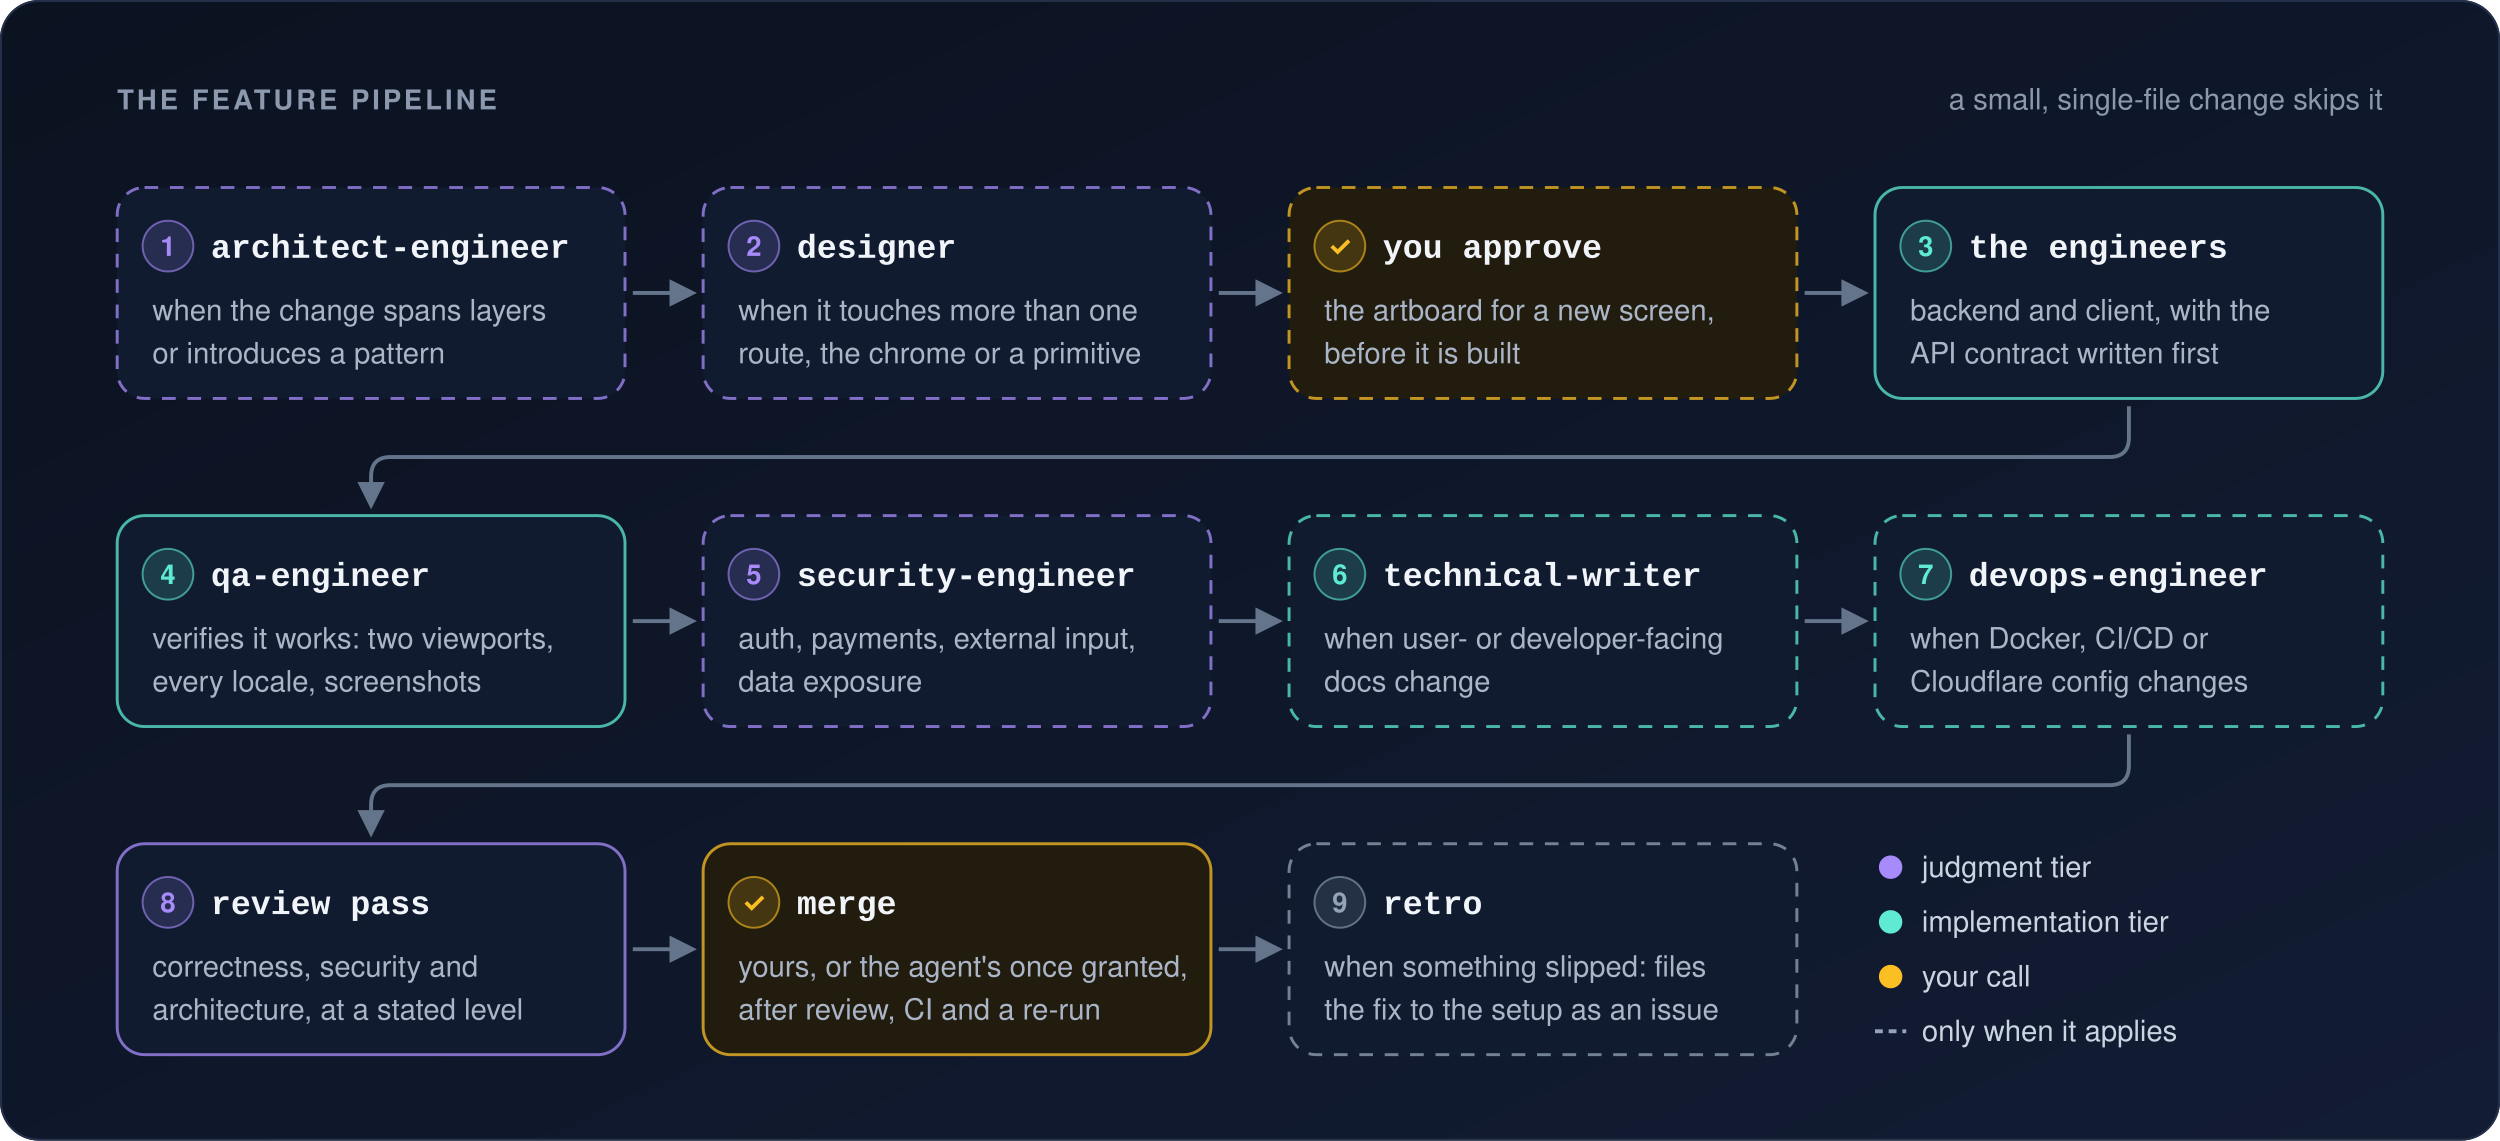
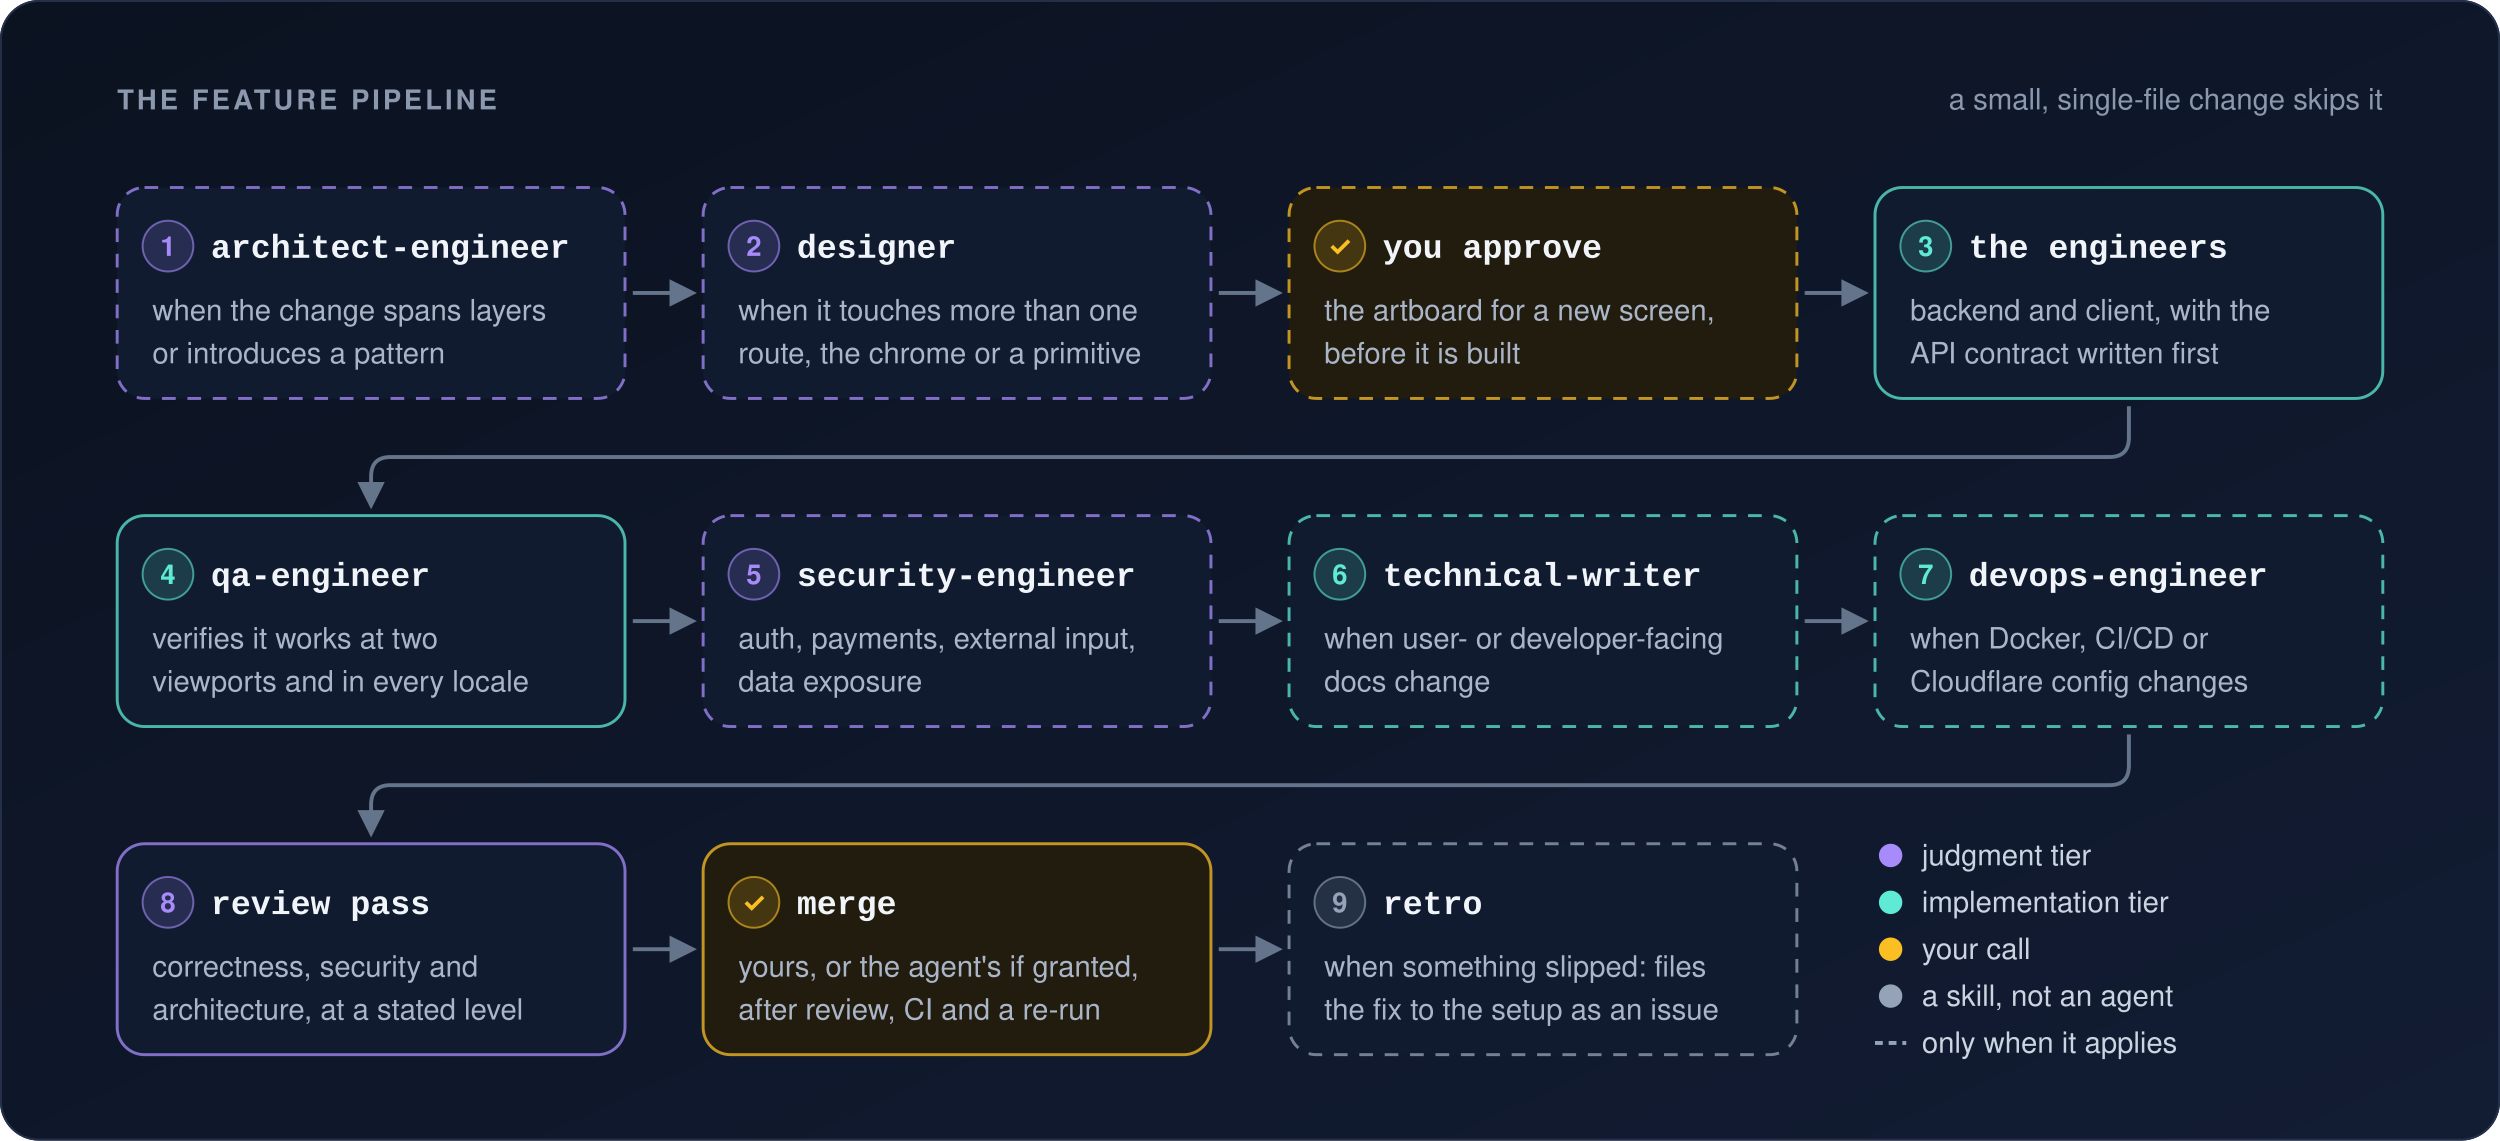
<svg xmlns="http://www.w3.org/2000/svg" width="1280" height="584" viewBox="0 0 1280 584" role="img" aria-labelledby="t d">
  <defs>
    <linearGradient id="bg" x1="0" y1="0" x2="1" y2="1">
      <stop offset="0" stop-color="#0b1220" />
      <stop offset="1" stop-color="#121c33" />
    </linearGradient>
    <marker id="arrow" viewBox="0 0 10 10" refX="8" refY="5" markerWidth="7" markerHeight="7" orient="auto">
      <path d="M0 0L10 5L0 10z" fill="#64748b" />
    </marker>
    <style>
      .sans { font-family: -apple-system, BlinkMacSystemFont, "Segoe UI", Helvetica, Arial, sans-serif; }
      .mono { font-family: ui-monospace, SFMono-Regular, Menlo, Consolas, "Liberation Mono", monospace; }
      .wire { stroke: #64748b; stroke-width: 2; fill: none; }
    </style>
  </defs>
  <rect width="1280" height="584" rx="20" fill="url(#bg)" />
  <rect x="0.5" y="0.5" width="1279" height="583" rx="19.5" fill="none" stroke="#24304a" />
  <text x="60" y="56" class="sans" font-size="14" font-weight="600" letter-spacing="1.6" fill="#8b98ad">THE FEATURE PIPELINE</text>
  <text x="1220" y="56" text-anchor="end" class="sans" font-size="15" fill="#8b98ad">a small, single-file change skips it</text>
  <path d="M324 150 H 354" class="wire" marker-end="url(#arrow)" />
  <path d="M624 150 H 654" class="wire" marker-end="url(#arrow)" />
  <path d="M924 150 H 954" class="wire" marker-end="url(#arrow)" />
  <path d="M1090 208 V 224 Q 1090 234 1080 234 H 200 Q 190 234 190 244 V 258" class="wire" fill="none" marker-end="url(#arrow)" />
  <path d="M324 318 H 354" class="wire" marker-end="url(#arrow)" />
  <path d="M624 318 H 654" class="wire" marker-end="url(#arrow)" />
  <path d="M924 318 H 954" class="wire" marker-end="url(#arrow)" />
  <path d="M1090 376 V 392 Q 1090 402 1080 402 H 200 Q 190 402 190 412 V 426" class="wire" fill="none" marker-end="url(#arrow)" />
  <path d="M324 486 H 354" class="wire" marker-end="url(#arrow)" />
  <path d="M624 486 H 654" class="wire" marker-end="url(#arrow)" />
  <g>
    <rect x="60" y="96" width="260" height="108" rx="14" fill="#101b30" stroke="#a78bfa" stroke-opacity="0.75" stroke-width="1.5" stroke-dasharray="7 6" />
    <circle cx="86" cy="126" r="13" fill="#a78bfa" fill-opacity="0.16" stroke="#a78bfa" stroke-opacity="0.6" />
    <text x="86" y="131" text-anchor="middle" class="sans" font-size="14" font-weight="700" fill="#a78bfa">1</text>
    <text x="108" y="132" class="mono" font-size="17" font-weight="600" fill="#f1f5f9">architect-engineer</text>
    <text x="78" y="164" class="sans" font-size="15" fill="#aab6c8">when the change spans layers</text>
    <text x="78" y="186" class="sans" font-size="15" fill="#aab6c8">or introduces a pattern</text>
  </g>
  <g>
    <rect x="360" y="96" width="260" height="108" rx="14" fill="#101b30" stroke="#a78bfa" stroke-opacity="0.75" stroke-width="1.5" stroke-dasharray="7 6" />
    <circle cx="386" cy="126" r="13" fill="#a78bfa" fill-opacity="0.16" stroke="#a78bfa" stroke-opacity="0.6" />
    <text x="386" y="131" text-anchor="middle" class="sans" font-size="14" font-weight="700" fill="#a78bfa">2</text>
    <text x="408" y="132" class="mono" font-size="17" font-weight="600" fill="#f1f5f9">designer</text>
    <text x="378" y="164" class="sans" font-size="15" fill="#aab6c8">when it touches more than one</text>
    <text x="378" y="186" class="sans" font-size="15" fill="#aab6c8">route, the chrome or a primitive</text>
  </g>
  <g>
    <rect x="660" y="96" width="260" height="108" rx="14" fill="#211c0e" stroke="#fbbf24" stroke-opacity="0.75" stroke-width="1.5" stroke-dasharray="7 6" />
    <circle cx="686" cy="126" r="13" fill="#fbbf24" fill-opacity="0.16" stroke="#fbbf24" stroke-opacity="0.6" />
    <text x="686" y="131" text-anchor="middle" class="sans" font-size="14" font-weight="700" fill="#fbbf24">✓</text>
    <text x="708" y="132" class="mono" font-size="17" font-weight="600" fill="#f1f5f9">you approve</text>
    <text x="678" y="164" class="sans" font-size="15" fill="#aab6c8">the artboard for a new screen,</text>
    <text x="678" y="186" class="sans" font-size="15" fill="#aab6c8">before it is built</text>
  </g>
  <g>
    <rect x="960" y="96" width="260" height="108" rx="14" fill="#101b30" stroke="#5eead4" stroke-opacity="0.75" stroke-width="1.5" />
    <circle cx="986" cy="126" r="13" fill="#5eead4" fill-opacity="0.16" stroke="#5eead4" stroke-opacity="0.6" />
    <text x="986" y="131" text-anchor="middle" class="sans" font-size="14" font-weight="700" fill="#5eead4">3</text>
    <text x="1008" y="132" class="mono" font-size="17" font-weight="600" fill="#f1f5f9">the engineers</text>
    <text x="978" y="164" class="sans" font-size="15" fill="#aab6c8">backend and client, with the</text>
    <text x="978" y="186" class="sans" font-size="15" fill="#aab6c8">API contract written first</text>
  </g>
  <g>
    <rect x="60" y="264" width="260" height="108" rx="14" fill="#101b30" stroke="#5eead4" stroke-opacity="0.75" stroke-width="1.5" />
    <circle cx="86" cy="294" r="13" fill="#5eead4" fill-opacity="0.16" stroke="#5eead4" stroke-opacity="0.6" />
    <text x="86" y="299" text-anchor="middle" class="sans" font-size="14" font-weight="700" fill="#5eead4">4</text>
    <text x="108" y="300" class="mono" font-size="17" font-weight="600" fill="#f1f5f9">qa-engineer</text>
-     <text x="78" y="332" class="sans" font-size="15" fill="#aab6c8">verifies it works: two viewports,</text>
-     <text x="78" y="354" class="sans" font-size="15" fill="#aab6c8">every locale, screenshots</text>
+     <text x="78" y="332" class="sans" font-size="15" fill="#aab6c8">verifies it works at two</text>
+     <text x="78" y="354" class="sans" font-size="15" fill="#aab6c8">viewports and in every locale</text>
  </g>
  <g>
    <rect x="360" y="264" width="260" height="108" rx="14" fill="#101b30" stroke="#a78bfa" stroke-opacity="0.75" stroke-width="1.5" stroke-dasharray="7 6" />
    <circle cx="386" cy="294" r="13" fill="#a78bfa" fill-opacity="0.16" stroke="#a78bfa" stroke-opacity="0.6" />
    <text x="386" y="299" text-anchor="middle" class="sans" font-size="14" font-weight="700" fill="#a78bfa">5</text>
    <text x="408" y="300" class="mono" font-size="17" font-weight="600" fill="#f1f5f9">security-engineer</text>
    <text x="378" y="332" class="sans" font-size="15" fill="#aab6c8">auth, payments, external input,</text>
    <text x="378" y="354" class="sans" font-size="15" fill="#aab6c8">data exposure</text>
  </g>
  <g>
    <rect x="660" y="264" width="260" height="108" rx="14" fill="#101b30" stroke="#5eead4" stroke-opacity="0.75" stroke-width="1.5" stroke-dasharray="7 6" />
    <circle cx="686" cy="294" r="13" fill="#5eead4" fill-opacity="0.16" stroke="#5eead4" stroke-opacity="0.6" />
    <text x="686" y="299" text-anchor="middle" class="sans" font-size="14" font-weight="700" fill="#5eead4">6</text>
    <text x="708" y="300" class="mono" font-size="17" font-weight="600" fill="#f1f5f9">technical-writer</text>
    <text x="678" y="332" class="sans" font-size="15" fill="#aab6c8">when user- or developer-facing</text>
    <text x="678" y="354" class="sans" font-size="15" fill="#aab6c8">docs change</text>
  </g>
  <g>
    <rect x="960" y="264" width="260" height="108" rx="14" fill="#101b30" stroke="#5eead4" stroke-opacity="0.75" stroke-width="1.5" stroke-dasharray="7 6" />
    <circle cx="986" cy="294" r="13" fill="#5eead4" fill-opacity="0.16" stroke="#5eead4" stroke-opacity="0.6" />
    <text x="986" y="299" text-anchor="middle" class="sans" font-size="14" font-weight="700" fill="#5eead4">7</text>
    <text x="1008" y="300" class="mono" font-size="17" font-weight="600" fill="#f1f5f9">devops-engineer</text>
    <text x="978" y="332" class="sans" font-size="15" fill="#aab6c8">when Docker, CI/CD or</text>
    <text x="978" y="354" class="sans" font-size="15" fill="#aab6c8">Cloudflare config changes</text>
  </g>
  <g>
    <rect x="60" y="432" width="260" height="108" rx="14" fill="#101b30" stroke="#a78bfa" stroke-opacity="0.75" stroke-width="1.5" />
    <circle cx="86" cy="462" r="13" fill="#a78bfa" fill-opacity="0.16" stroke="#a78bfa" stroke-opacity="0.6" />
    <text x="86" y="467" text-anchor="middle" class="sans" font-size="14" font-weight="700" fill="#a78bfa">8</text>
    <text x="108" y="468" class="mono" font-size="17" font-weight="600" fill="#f1f5f9">review pass</text>
    <text x="78" y="500" class="sans" font-size="15" fill="#aab6c8">correctness, security and</text>
    <text x="78" y="522" class="sans" font-size="15" fill="#aab6c8">architecture, at a stated level</text>
  </g>
  <g>
    <rect x="360" y="432" width="260" height="108" rx="14" fill="#211c0e" stroke="#fbbf24" stroke-opacity="0.75" stroke-width="1.5" />
    <circle cx="386" cy="462" r="13" fill="#fbbf24" fill-opacity="0.16" stroke="#fbbf24" stroke-opacity="0.6" />
    <text x="386" y="467" text-anchor="middle" class="sans" font-size="14" font-weight="700" fill="#fbbf24">✓</text>
    <text x="408" y="468" class="mono" font-size="17" font-weight="600" fill="#f1f5f9">merge</text>
-     <text x="378" y="500" class="sans" font-size="15" fill="#aab6c8">yours, or the agent's once granted,</text>
+     <text x="378" y="500" class="sans" font-size="15" fill="#aab6c8">yours, or the agent's if granted,</text>
    <text x="378" y="522" class="sans" font-size="15" fill="#aab6c8">after review, CI and a re-run</text>
  </g>
  <g>
    <rect x="660" y="432" width="260" height="108" rx="14" fill="#101b30" stroke="#94a3b8" stroke-opacity="0.75" stroke-width="1.5" stroke-dasharray="7 6" />
    <circle cx="686" cy="462" r="13" fill="#94a3b8" fill-opacity="0.16" stroke="#94a3b8" stroke-opacity="0.6" />
    <text x="686" y="467" text-anchor="middle" class="sans" font-size="14" font-weight="700" fill="#94a3b8">9</text>
    <text x="708" y="468" class="mono" font-size="17" font-weight="600" fill="#f1f5f9">retro</text>
    <text x="678" y="500" class="sans" font-size="15" fill="#aab6c8">when something slipped: files</text>
    <text x="678" y="522" class="sans" font-size="15" fill="#aab6c8">the fix to the setup as an issue</text>
  </g>
  <g class="sans" font-size="15" fill="#cbd5e1">
-     <circle cx="968" cy="444" r="6" fill="#a78bfa" />
-     <text x="984" y="449">judgment tier</text>
-     <circle cx="968" cy="472" r="6" fill="#5eead4" />
-     <text x="984" y="477">implementation tier</text>
-     <circle cx="968" cy="500" r="6" fill="#fbbf24" />
-     <text x="984" y="505">your call</text>
-     <line x1="960" y1="528" x2="976" y2="528" stroke="#94a3b8" stroke-width="2" stroke-dasharray="4 3" />
-     <text x="984" y="533">only when it applies</text>
+     <circle cx="968" cy="438" r="6" fill="#a78bfa" />
+     <text x="984" y="443">judgment tier</text>
+     <circle cx="968" cy="462" r="6" fill="#5eead4" />
+     <text x="984" y="467">implementation tier</text>
+     <circle cx="968" cy="486" r="6" fill="#fbbf24" />
+     <text x="984" y="491">your call</text>
+     <circle cx="968" cy="510" r="6" fill="#94a3b8" />
+     <text x="984" y="515">a skill, not an agent</text>
+     <line x1="960" y1="534" x2="976" y2="534" stroke="#94a3b8" stroke-width="2" stroke-dasharray="4 3" />
+     <text x="984" y="539">only when it applies</text>
  </g>
</svg>
